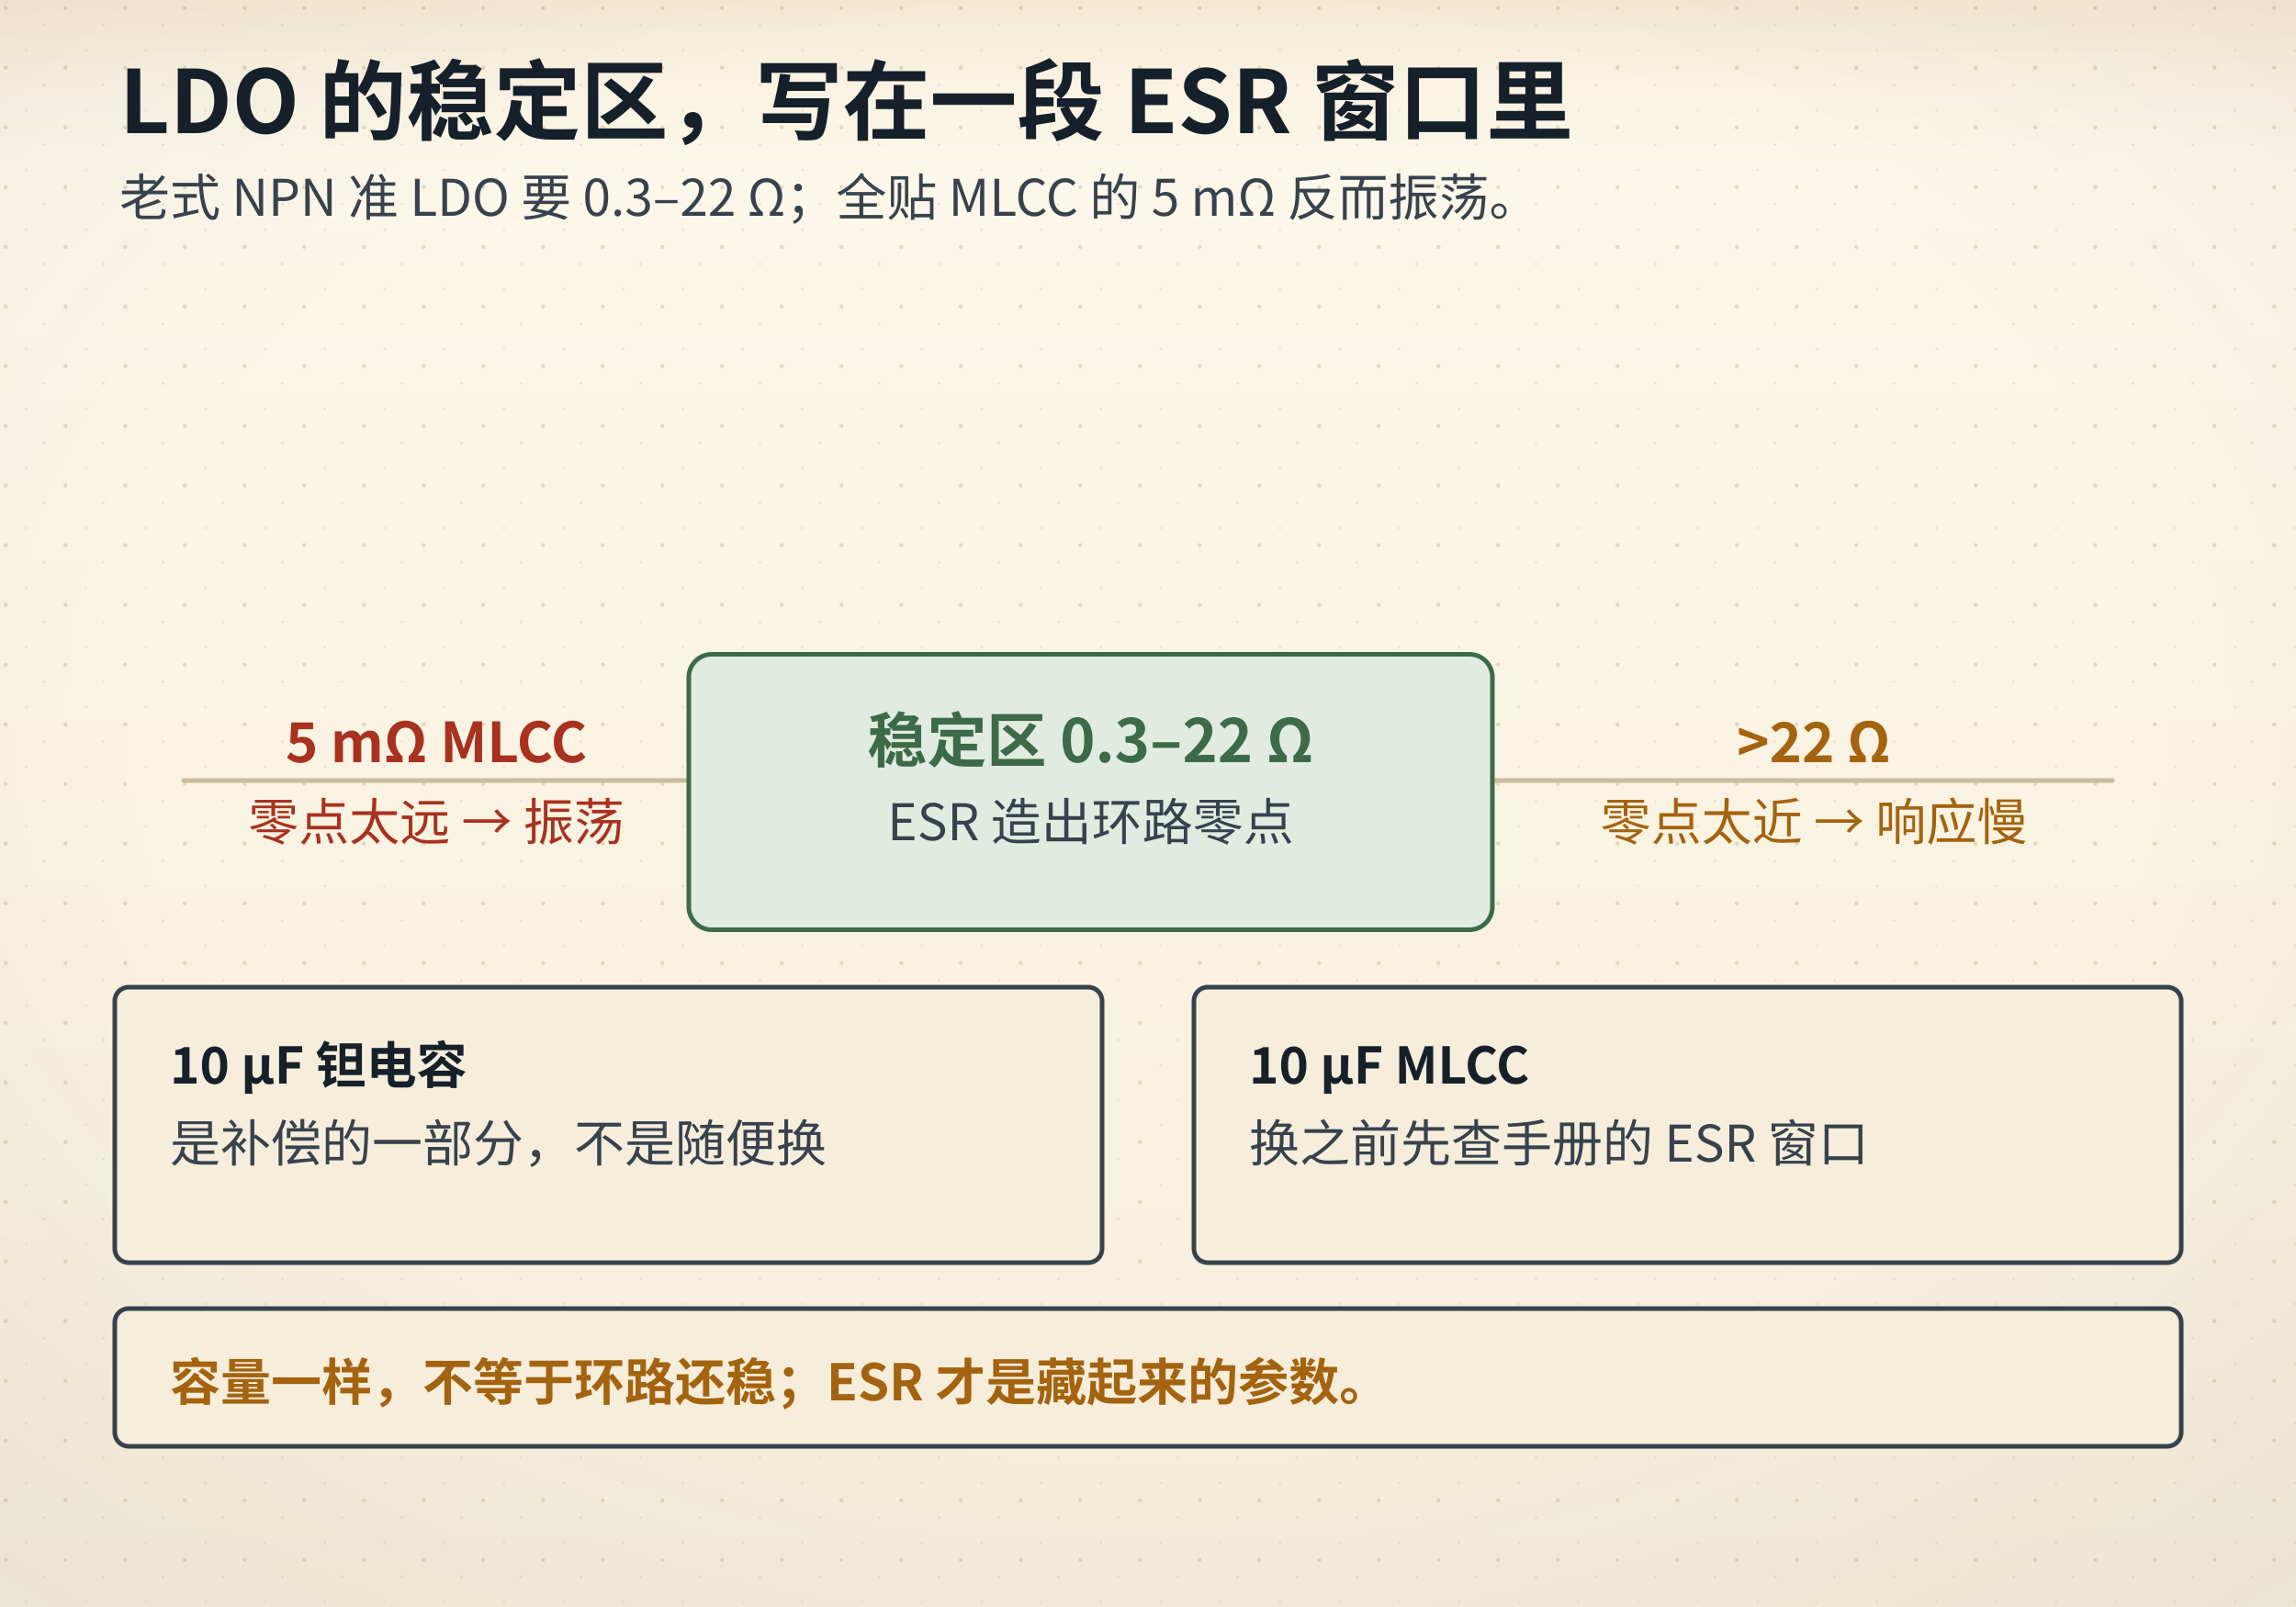
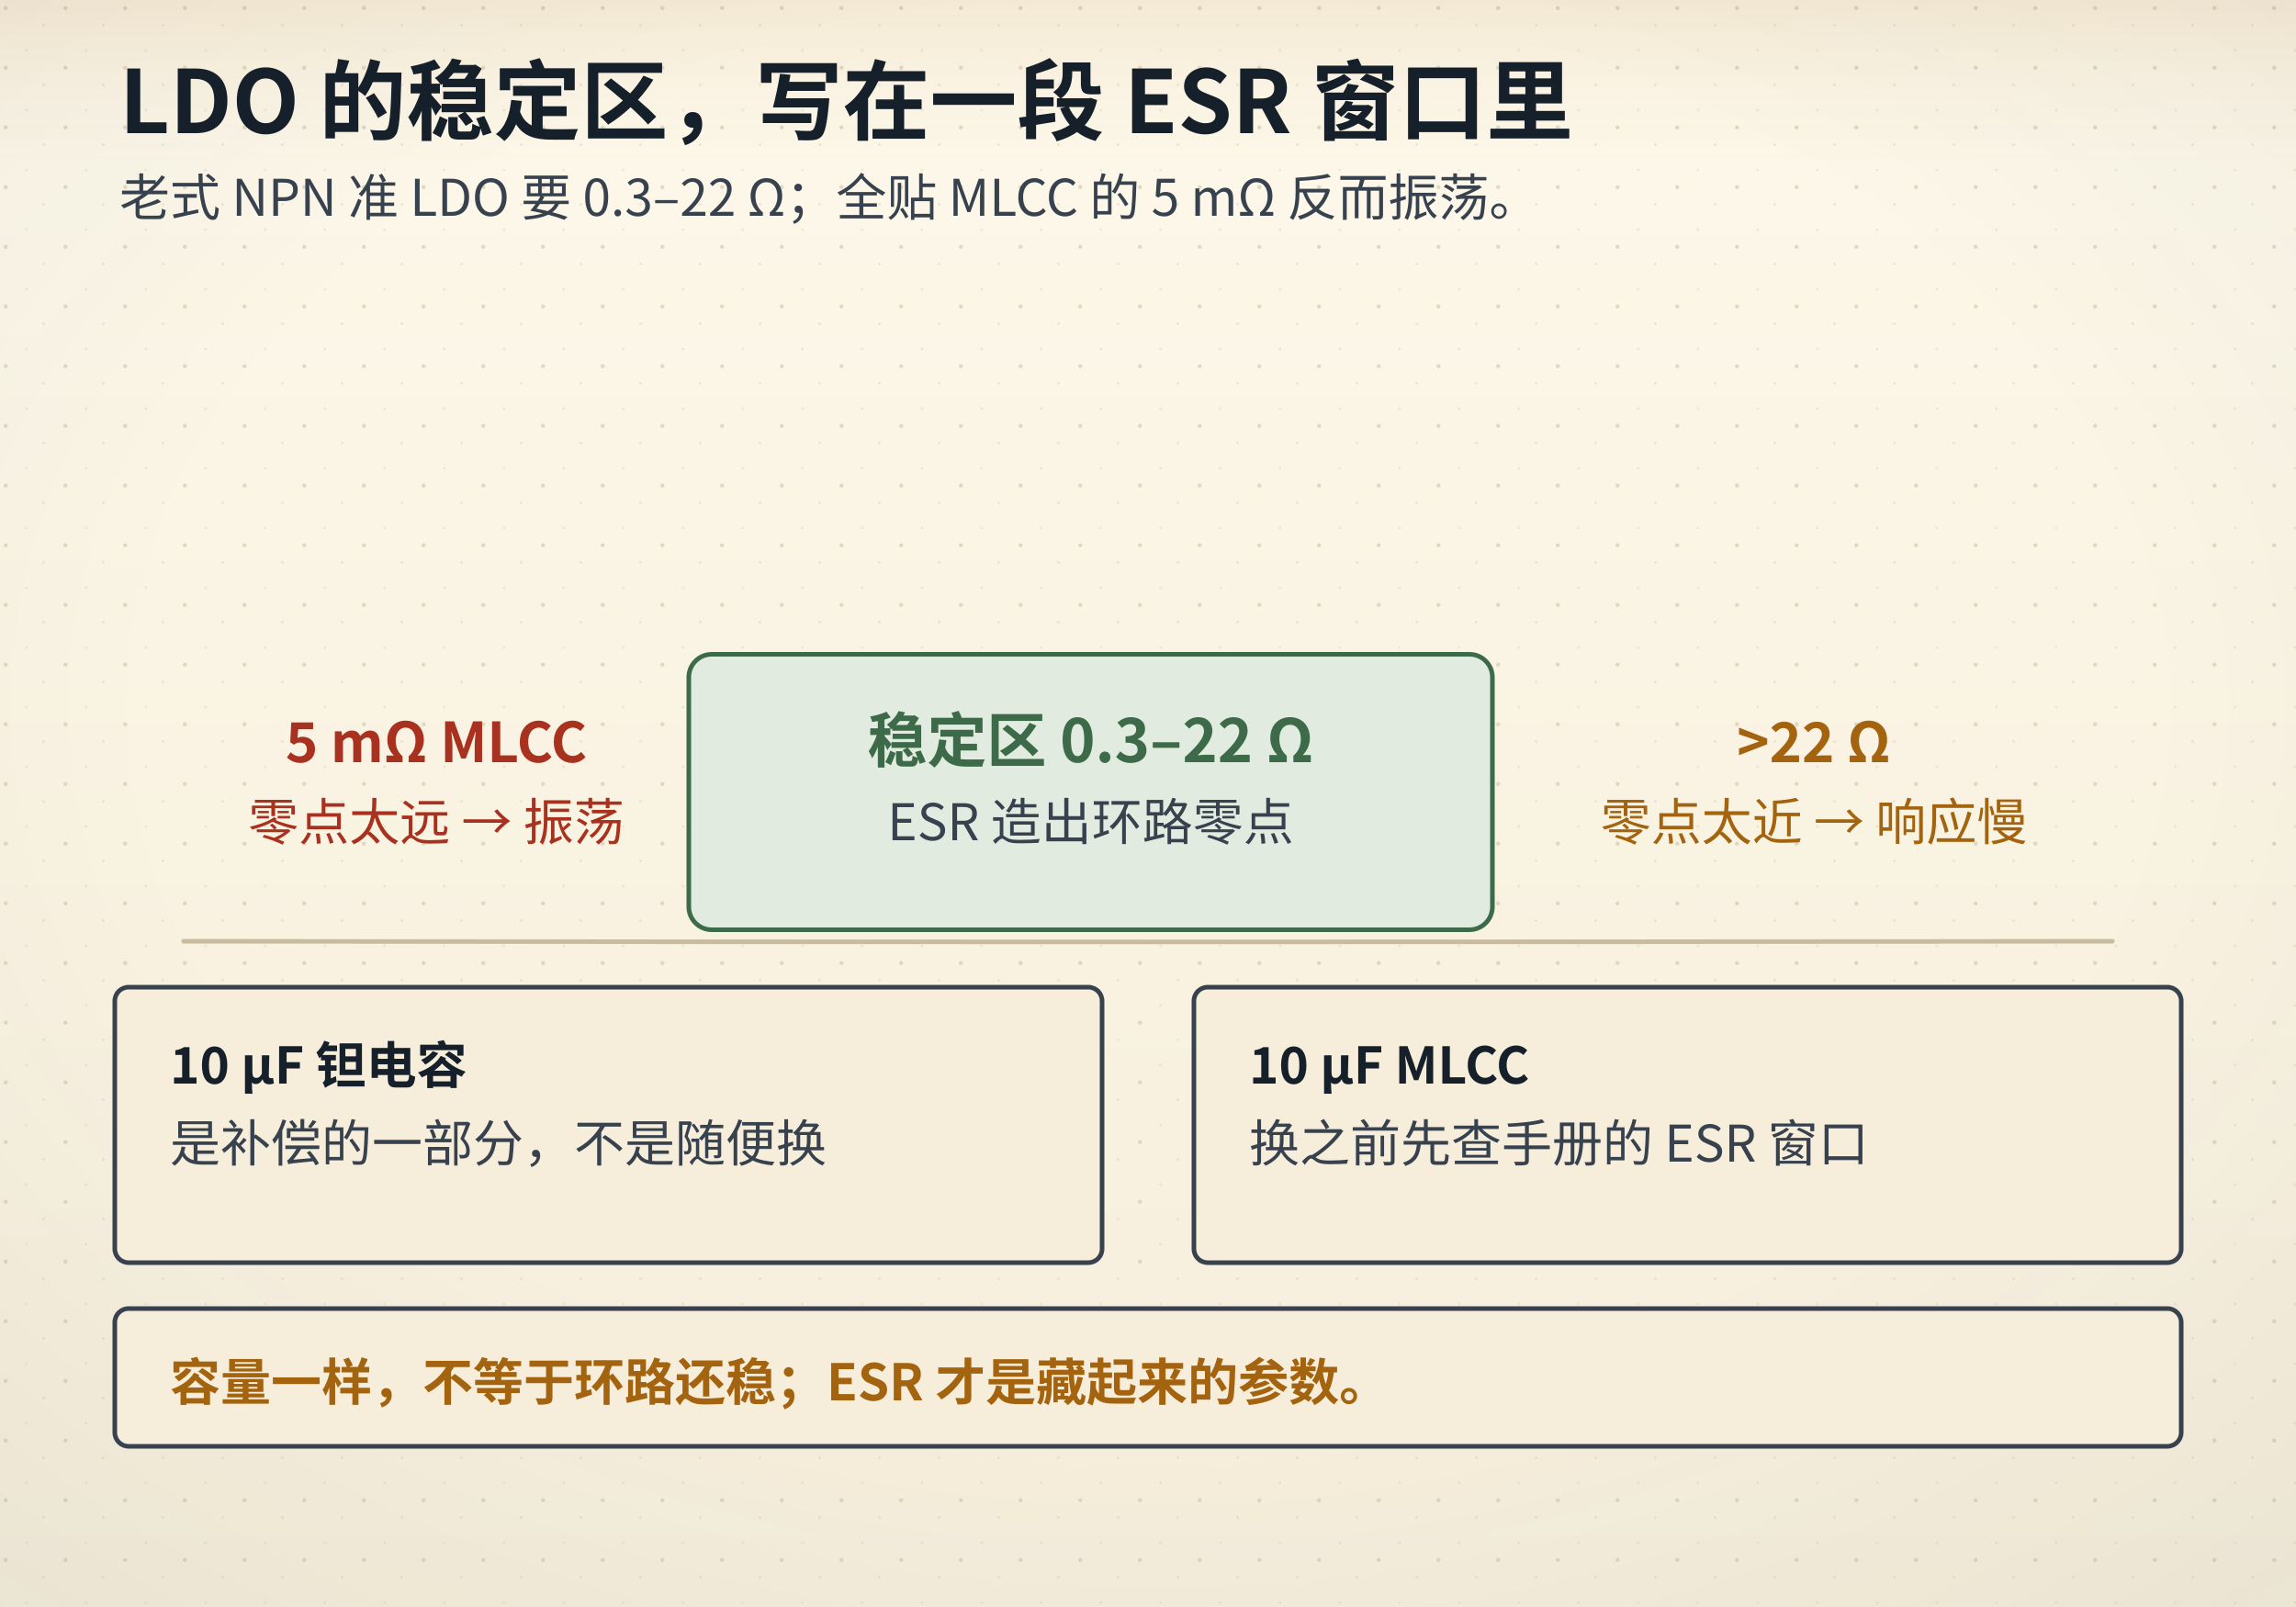
<svg xmlns="http://www.w3.org/2000/svg" viewBox="0 0 1000 700">
  <defs>
    <linearGradient id="bgL" x1="0" y1="0" x2="0" y2="1">
      <stop offset="0" stop-color="#fdf8ea" />
      <stop offset="1" stop-color="#f6eedb" />
    </linearGradient>
    <linearGradient id="bgD" x1="0" y1="0" x2="0" y2="1">
      <stop offset="0" stop-color="#141310" />
      <stop offset="1" stop-color="#1d1a14" />
    </linearGradient>
    <radialGradient id="vig" cx="0.5" cy="0.44" r="0.78">
      <stop offset="0.55" stop-color="#16202b" stop-opacity="0" />
      <stop offset="1" stop-color="#16202b" stop-opacity="0.055" />
    </radialGradient>
    <linearGradient id="hdr" x1="0" y1="0" x2="0" y2="1">
      <stop offset="0" stop-color="#a4630f" stop-opacity="0.10" />
      <stop offset="0.55" stop-color="#a4630f" stop-opacity="0.028" />
      <stop offset="1" stop-color="#a4630f" stop-opacity="0" />
    </linearGradient>
    <linearGradient id="hdrD" x1="0" y1="0" x2="0" y2="1">
      <stop offset="0" stop-color="#dcab63" stop-opacity="0.13" />
      <stop offset="0.55" stop-color="#dcab63" stop-opacity="0.04" />
      <stop offset="1" stop-color="#dcab63" stop-opacity="0" />
    </linearGradient>
    <pattern id="dots" width="26" height="26" patternUnits="userSpaceOnUse">
      <circle cx="2.5" cy="3.5" r="0.9" fill="#c9bb9d" />
      <circle cx="19" cy="11" r="0.55" fill="#c9bb9d" opacity="0.7" />
      <circle cx="11.5" cy="22" r="0.6" fill="#c9bb9d" opacity="0.55" />
    </pattern>
    <filter id="soft" x="-40%" y="-40%" width="180%" height="180%">
      <feDropShadow dx="0" dy="1.4" stdDeviation="2" flood-color="#16202b" flood-opacity="0.13" />
    </filter>
    <filter id="pglow" x="-70%" y="-70%" width="240%" height="240%">
      <feGaussianBlur stdDeviation="1.7" result="b" />
      <feMerge>
        <feMergeNode in="b" />
        <feMergeNode in="SourceGraphic" />
      </feMerge>
    </filter>
  </defs>
  <rect class="page-bg" width="1000" height="700" fill="url(#bgL)" />
  <rect class="page-grain" width="1000" height="700" fill="url(#dots)" />
  <rect class="page-vig" width="1000" height="700" fill="url(#vig)" />
  <rect class="page-hdr" width="1000" height="72" fill="url(#hdr)" />
  <style>
text{font-family:"Segoe UI","Microsoft YaHei","PingFang SC","Hiragino Sans GB","Noto Sans CJK SC","Source Han Sans SC","Noto Sans SC",sans-serif;}
line,path,polyline,polygon{stroke-linecap:round;stroke-linejoin:round}
.page-bg{fill:url(#bgL)}
.page-grain{opacity:.5}
.page-vig{opacity:1}
.page-hdr{fill:url(#hdr)}
@media (prefers-color-scheme: dark){
.page-bg{fill:url(#bgD)}
.page-grain{opacity:.34}
.page-vig{opacity:.5}
.page-hdr{fill:url(#hdrD)}
[fill="#fdf8ea"]{fill:#141310}
[stroke="#fdf8ea"]{stroke:#141310}
[fill="#f6eedb"]{fill:#1d1a14}
[stroke="#f6eedb"]{stroke:#1d1a14}
[fill="#e0d3b8"]{fill:#3b3529}
[stroke="#e0d3b8"]{stroke:#3b3529}
[fill="#c9bb9d"]{fill:#4a4436}
[stroke="#c9bb9d"]{stroke:#4a4436}
[fill="#16202b"]{fill:#ece4d3}
[stroke="#16202b"]{stroke:#ece4d3}
[fill="#37424e"]{fill:#cfc6b4}
[stroke="#37424e"]{stroke:#cfc6b4}
[fill="#5b666f"]{fill:#a79e8b}
[stroke="#5b666f"]{stroke:#a79e8b}
[fill="#8b8272"]{fill:#857c6c}
[stroke="#8b8272"]{stroke:#857c6c}
text[fill="#fdf8ea"]{fill:#f9f3e3}
[fill="#e6eff3"]{fill:#17262e}
[fill="#e4f1f3"]{fill:#15262a}
[fill="#e8efe6"]{fill:#182418}
[fill="#f6e7e1"]{fill:#281a16}
[fill="#f7eedb"]{fill:#292114}
[fill="#efe8ee"]{fill:#241c22}
text[fill="#1f5d7a"]{fill:#7fb7cf}
:is(rect,circle,path,line,polygon,polyline,ellipse,g)[fill="#1f5d7a"]{fill:#2b4d5f}
[stroke="#1f5d7a"]{stroke:#6fa3b9}
text[fill="#2f7f96"]{fill:#8ac9d8}
:is(rect,circle,path,line,polygon,polyline,ellipse,g)[fill="#2f7f96"]{fill:#2b5660}
[stroke="#2f7f96"]{stroke:#77b2c1}
text[fill="#3d6b4a"]{fill:#98c096}
:is(rect,circle,path,line,polygon,polyline,ellipse,g)[fill="#3d6b4a"]{fill:#2f4a33}
[stroke="#3d6b4a"]{stroke:#7aa87c}
text[fill="#a8321f"]{fill:#e0907a}
:is(rect,circle,path,line,polygon,polyline,ellipse,g)[fill="#a8321f"]{fill:#55231b}
[stroke="#a8321f"]{stroke:#c07a63}
text[fill="#a4630f"]{fill:#dcab63}
:is(rect,circle,path,line,polygon,polyline,ellipse,g)[fill="#a4630f"]{fill:#553a17}
[stroke="#a4630f"]{stroke:#c08a45}
text[fill="#6b3f63"]{fill:#c4a2bf}
:is(rect,circle,path,line,polygon,polyline,ellipse,g)[fill="#6b3f63"]{fill:#452c40}
[stroke="#6b3f63"]{stroke:#a17c9b}
}
</style>
  <text x="52" y="58" font-size="38" fill="#16202b" font-family="'KaiTi','STKaiti','Kaiti SC','LXGW WenKai','Noto Serif CJK SC','Source Han Serif SC','Songti SC','SimSun','Noto Serif SC',serif" font-weight="700" text-anchor="start">LDO 的稳定区，写在一段 ESR 窗口里</text>
  <text x="52" y="94" font-size="22" fill="#37424e" font-family="'KaiTi','STKaiti','Kaiti SC','LXGW WenKai','Noto Serif CJK SC','Source Han Serif SC','Songti SC','SimSun','Noto Serif SC',serif" font-weight="400" text-anchor="start">老式 NPN 准 LDO 要 0.3–22 Ω；全贴 MLCC 的 5 mΩ 反而振荡。</text>
-   <path d="M80 340 Q500.00 339.84 920 340" fill="none" stroke="#c9bb9d" stroke-width="2" />
+   <path d="M80 410 Q500.00 410.59 920 410" fill="none" stroke="#c9bb9d" stroke-width="2" />
  <rect x="300" y="285" width="350" height="120" rx="10" fill="#e2ebe0" stroke="#3d6b4a" stroke-width="2" />
  <text x="475" y="332" font-size="26" fill="#3d6b4a" font-family="'KaiTi','STKaiti','Kaiti SC','LXGW WenKai','Noto Serif CJK SC','Source Han Serif SC','Songti SC','SimSun','Noto Serif SC',serif" font-weight="700" text-anchor="middle">稳定区 0.3–22 Ω</text>
  <text x="475" y="366" font-size="22" fill="#37424e" font-family="'KaiTi','STKaiti','Kaiti SC','LXGW WenKai','Noto Serif CJK SC','Source Han Serif SC','Songti SC','SimSun','Noto Serif SC',serif" font-weight="400" text-anchor="middle">ESR 造出环路零点</text>
  <text x="190" y="332" font-size="24" fill="#a8321f" font-family="'KaiTi','STKaiti','Kaiti SC','LXGW WenKai','Noto Serif CJK SC','Source Han Serif SC','Songti SC','SimSun','Noto Serif SC',serif" font-weight="700" text-anchor="middle">5 mΩ MLCC</text>
  <text x="190" y="366" font-size="22" fill="#a8321f" font-family="'KaiTi','STKaiti','Kaiti SC','LXGW WenKai','Noto Serif CJK SC','Source Han Serif SC','Songti SC','SimSun','Noto Serif SC',serif" font-weight="400" text-anchor="middle">零点太远 → 振荡</text>
  <text x="790" y="332" font-size="24" fill="#a4630f" font-family="'KaiTi','STKaiti','Kaiti SC','LXGW WenKai','Noto Serif CJK SC','Source Han Serif SC','Songti SC','SimSun','Noto Serif SC',serif" font-weight="700" text-anchor="middle">&gt;22 Ω</text>
  <text x="790" y="366" font-size="22" fill="#a4630f" font-family="'KaiTi','STKaiti','Kaiti SC','LXGW WenKai','Noto Serif CJK SC','Source Han Serif SC','Songti SC','SimSun','Noto Serif SC',serif" font-weight="400" text-anchor="middle">零点太近 → 响应慢</text>
  <rect x="50" y="430" width="430" height="120" rx="6" fill="#f6eedb" stroke="#37424e" stroke-width="2" />
  <text x="74" y="472" font-size="22" fill="#16202b" font-family="'KaiTi','STKaiti','Kaiti SC','LXGW WenKai','Noto Serif CJK SC','Source Han Serif SC','Songti SC','SimSun','Noto Serif SC',serif" font-weight="700" text-anchor="start">10 µF 钽电容</text>
  <text x="74" y="506" font-size="22" fill="#37424e" font-family="'KaiTi','STKaiti','Kaiti SC','LXGW WenKai','Noto Serif CJK SC','Source Han Serif SC','Songti SC','SimSun','Noto Serif SC',serif" font-weight="400" text-anchor="start">是补偿的一部分，不是随便换</text>
  <rect x="520" y="430" width="430" height="120" rx="6" fill="#f6eedb" stroke="#37424e" stroke-width="2" />
  <text x="544" y="472" font-size="22" fill="#16202b" font-family="'KaiTi','STKaiti','Kaiti SC','LXGW WenKai','Noto Serif CJK SC','Source Han Serif SC','Songti SC','SimSun','Noto Serif SC',serif" font-weight="700" text-anchor="start">10 µF MLCC</text>
  <text x="544" y="506" font-size="22" fill="#37424e" font-family="'KaiTi','STKaiti','Kaiti SC','LXGW WenKai','Noto Serif CJK SC','Source Han Serif SC','Songti SC','SimSun','Noto Serif SC',serif" font-weight="400" text-anchor="start">换之前先查手册的 ESR 窗口</text>
  <rect x="50" y="570" width="900" height="60" rx="6" fill="#f6eedb" stroke="#37424e" stroke-width="2" />
  <text x="74" y="610" font-size="22" fill="#a4630f" font-family="'KaiTi','STKaiti','Kaiti SC','LXGW WenKai','Noto Serif CJK SC','Source Han Serif SC','Songti SC','SimSun','Noto Serif SC',serif" font-weight="700" text-anchor="start">容量一样，不等于环路还稳；ESR 才是藏起来的参数。</text>
</svg>
